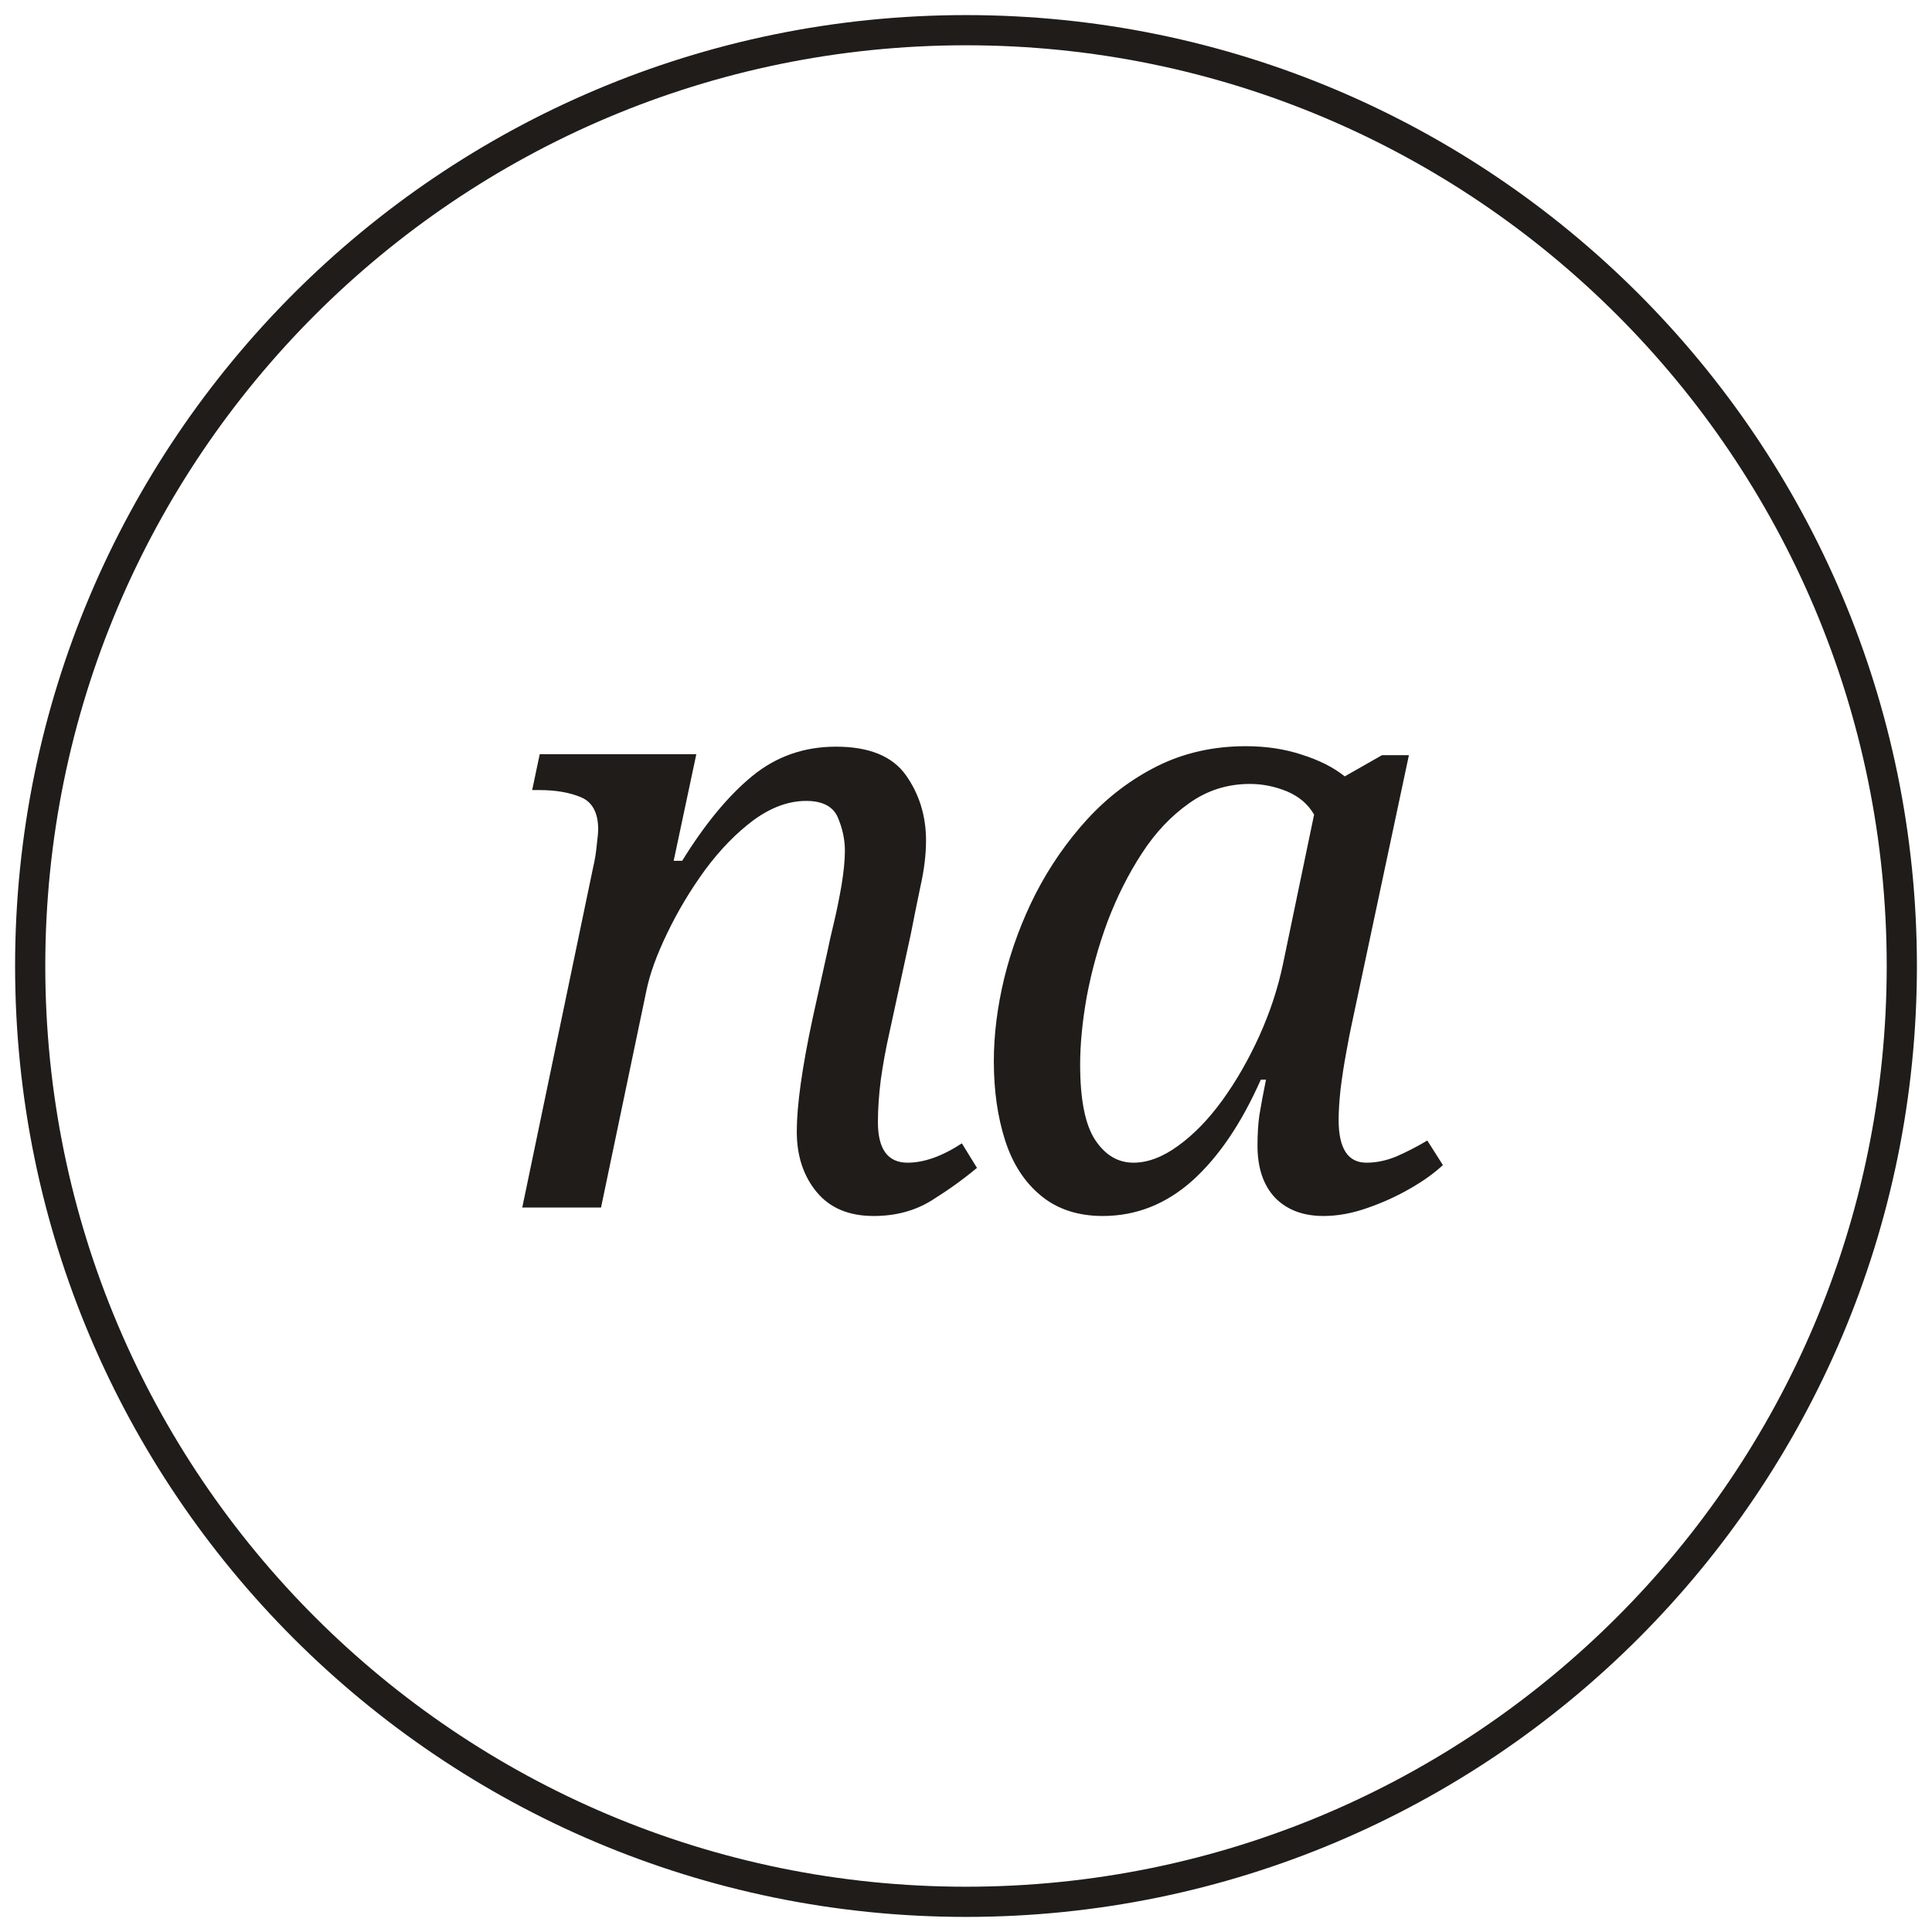
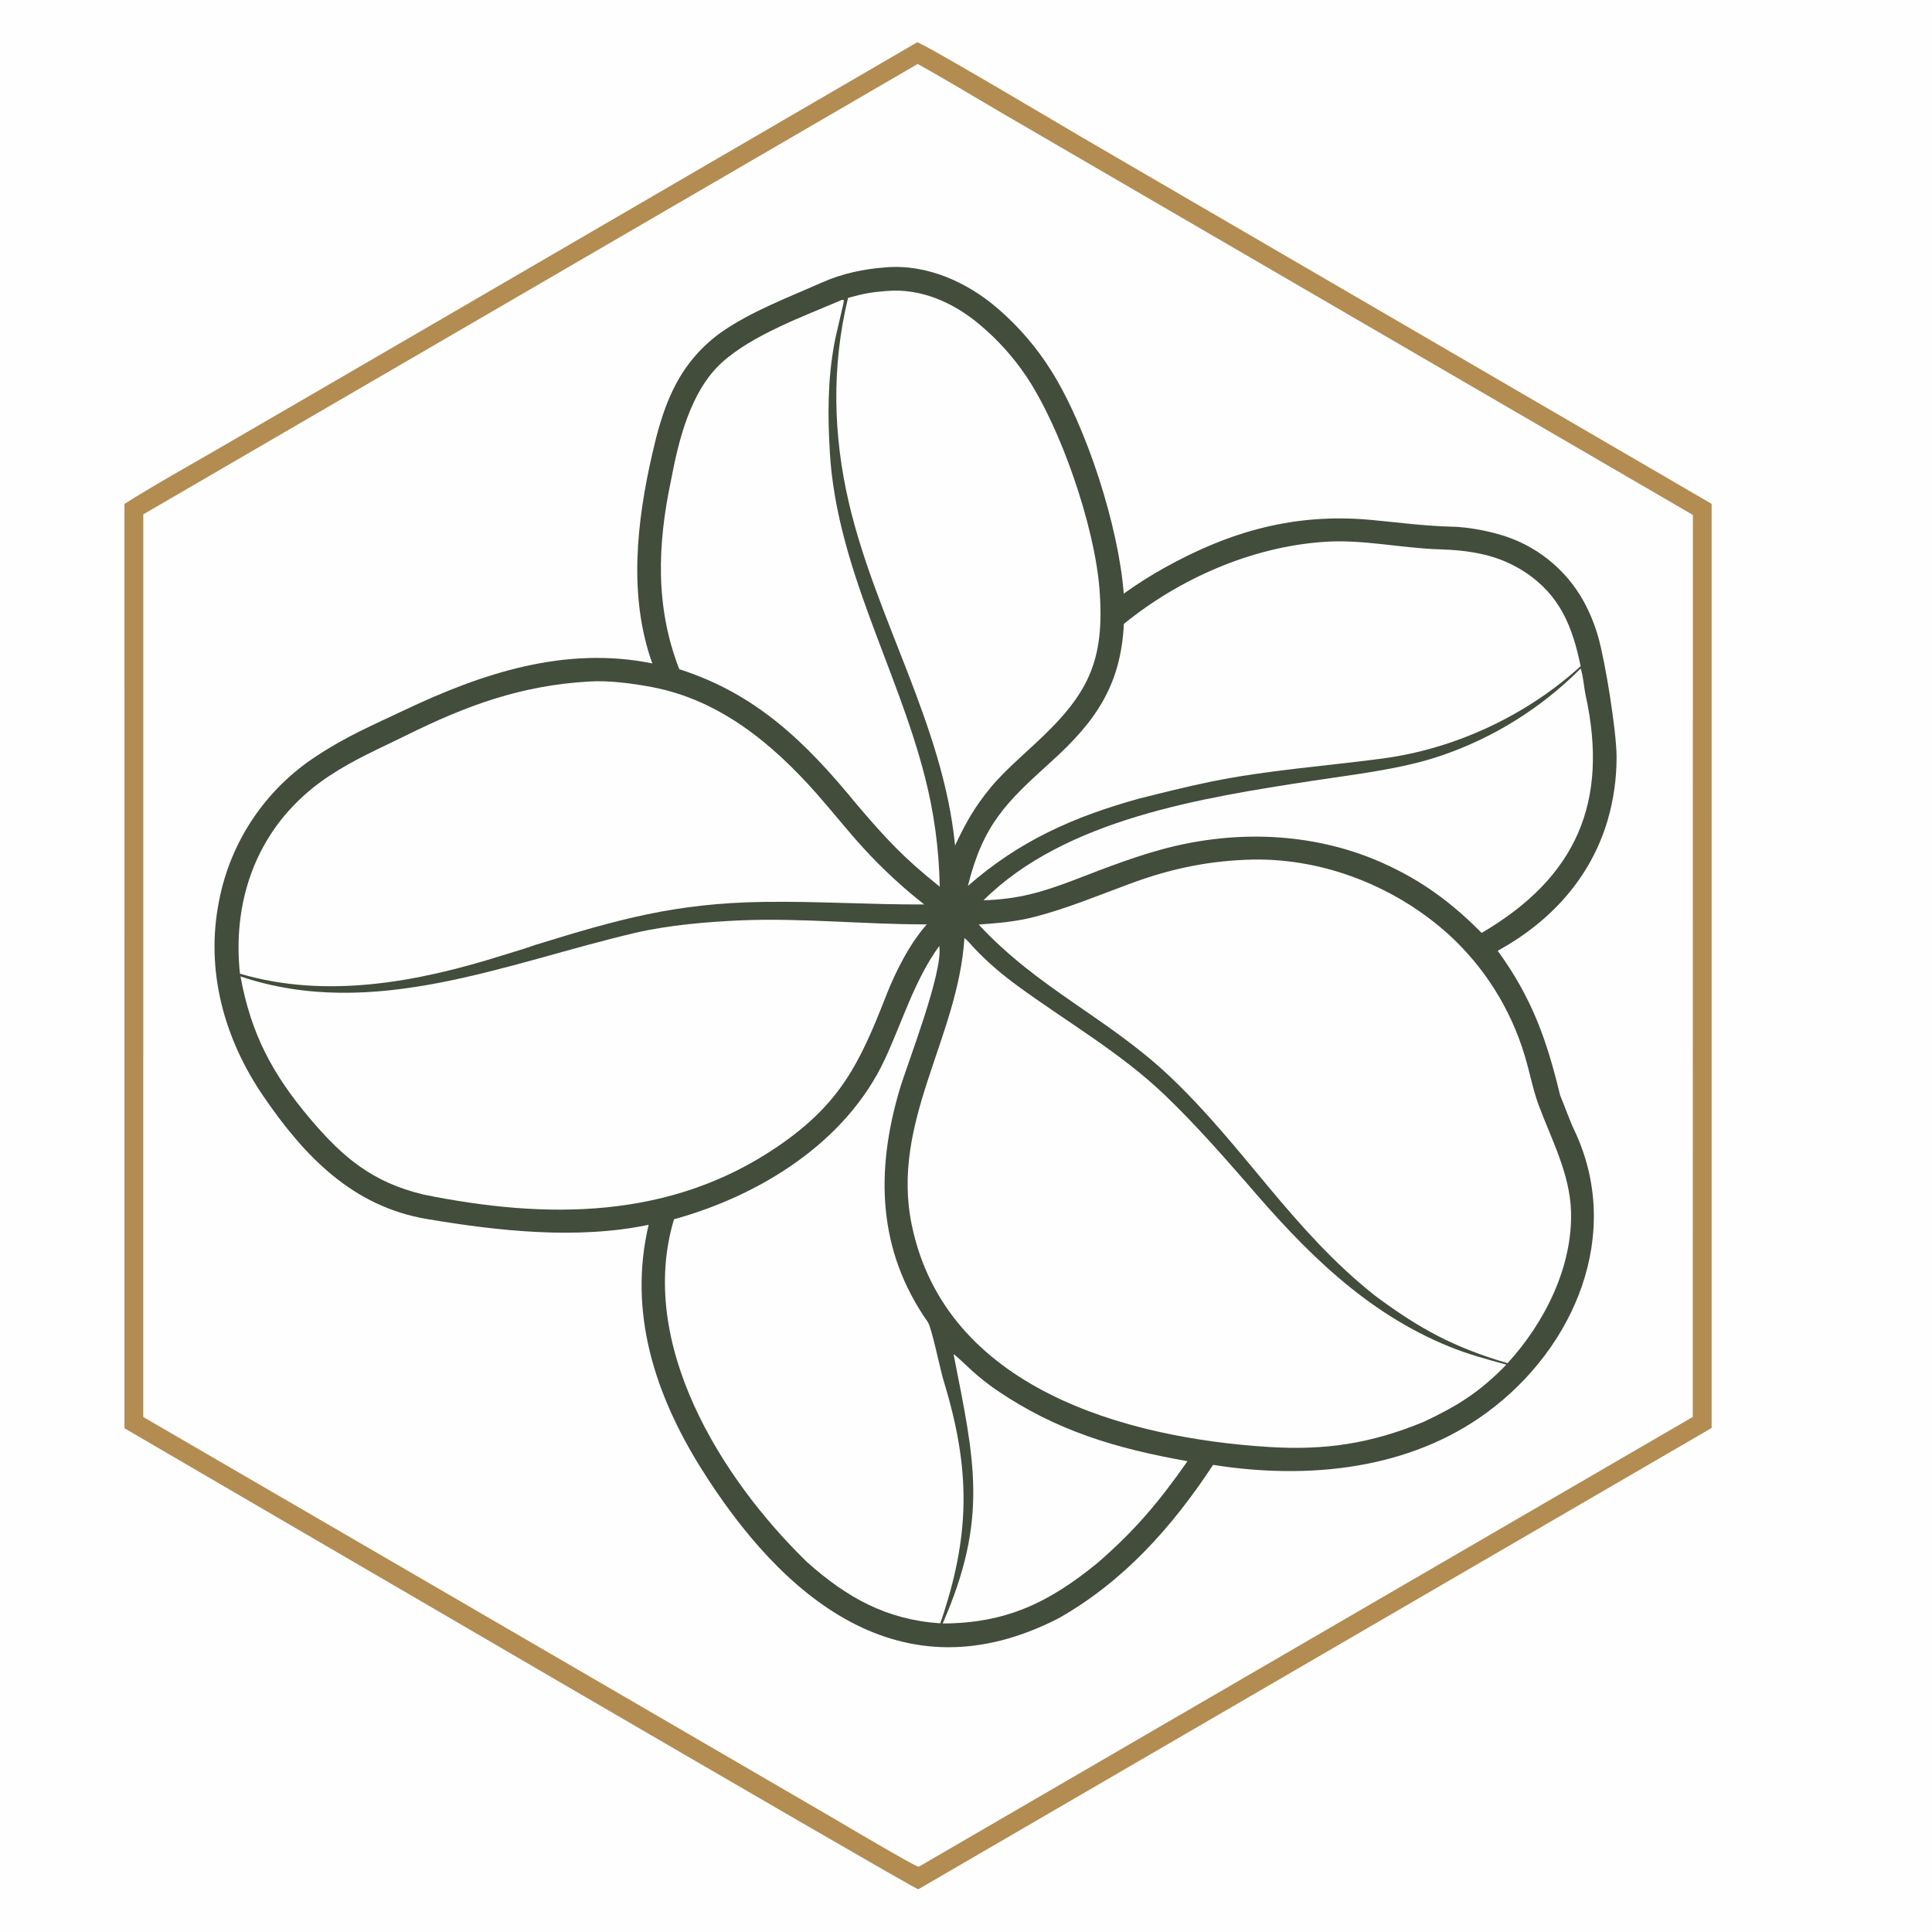
- <svg xmlns="http://www.w3.org/2000/svg" viewBox="0 0 64 64" role="img" aria-label="Monogramme NA">
-   <circle cx="32" cy="32" r="31" fill="none" stroke="#1f1c19" stroke-width="1" />
-   <text x="32" y="40" text-anchor="middle" font-family="Fraunces, Georgia, serif" font-size="28" font-style="italic" font-weight="350" fill="#1f1c19" letter-spacing="-0.04em">na</text>
+ <svg xmlns="http://www.w3.org/2000/svg" width="2048" height="2048" viewBox="0 0 2048 2048">
+   <path fill="#FEFEFE" d="M0 0L2048 0L2048 2048L0 2048L0 0Z" />
+   <path fill="#B38C52" d="M972.242 44.834C979.672 46.197 1133.52 137.76 1147.52 145.899L1814.39 534.095L1814.41 1513.7L973.411 2002.74C968.221 2002.36 211.823 1560.53 131.958 1514.03L131.909 534.196C165.092 513.177 204.362 491.439 238.604 471.519L431.535 359.443L972.242 44.834Z" />
+   <path fill="#FEFEFE" d="M972.756 67.828C1001.08 83.444 1031.47 101.961 1059.65 118.394L1221.37 212.5L1794.53 545.868L1794.39 1502.02L974.386 1978.55L973.792 1978.82C970.48 1979.05 889.546 1930.99 881.073 1926.05L704.726 1823.46L151.879 1502.07L151.895 545.238L972.756 67.828Z" />
+   <path fill="#424D3B" d="M938.68 283.428C982.444 279.698 1025.37 299.061 1057.89 327.225C1079.86 346.178 1098.86 368.307 1114.28 392.879C1151.88 452.419 1185.88 558.588 1191.2 629.262C1204.96 619.399 1219.27 610.32 1234.05 602.067C1304.01 562.978 1373.21 543.642 1453.53 551.144C1482.38 553.838 1510.52 557.666 1539.51 558.308C1554.82 558.648 1574.1 562.147 1588.8 566.386C1627.35 577.104 1659.93 602.965 1679.11 638.084C1685.32 649.574 1690.28 661.699 1693.9 674.248C1701.7 700.904 1713.67 775.952 1713.65 802.718C1713.67 825.299 1710.49 847.769 1704.18 869.451C1686.04 931.068 1643.23 977.363 1587.64 1007.85C1623.92 1057.88 1639.48 1101.8 1653.8 1161.05C1658.73 1172.82 1663.55 1186.95 1668.95 1198.34C1720.57 1307.19 1669.84 1428.45 1576.3 1497.24C1493.69 1557.99 1386.47 1568.71 1285.93 1552.83C1242.76 1618.44 1191.48 1676.06 1122.62 1715.18C954.793 1801.9 828.234 1692.79 742.723 1555.72C694.059 1477.71 665.739 1390.44 687.595 1298.35C611.695 1314.16 528.337 1304.96 452.673 1292.24C373.491 1278.94 322.299 1225.23 279.007 1161.75C237.464 1100.84 217.487 1028.48 232.236 954.891C244.349 891.878 281.589 836.509 335.383 801.529C367.14 780.444 395.24 768.637 428.825 752.696C511.097 713.646 599.2 684.484 691.473 703.248C665.874 631.748 675.018 552.618 691.571 480.457C700.145 443.081 711.124 406.913 736.869 377.365C745.272 367.652 754.845 359.017 765.369 351.656C796.807 329.786 837.208 314.615 872.224 299.077C892.976 289.87 916.061 285.087 938.68 283.428Z" />
+   <path fill="#FEFEFE" d="M1319.73 911.449C1398.15 907.688 1477.38 938.063 1535.53 990.478C1573.48 1025.08 1601.33 1069.33 1616.11 1118.52C1621.39 1135.53 1624.81 1154.62 1630.85 1170.92C1644.44 1207.59 1664.03 1243.8 1665.33 1283.81C1667.25 1342.93 1637.15 1402.43 1598.08 1445.03C1541.21 1428.41 1504.26 1408.2 1457.51 1373.4C1369.66 1303.85 1319.22 1215.83 1239.55 1140.61C1174.08 1078.8 1100.57 1048.22 1037.45 980.064C1058.92 978.412 1077.04 977.106 1098.25 971.522C1132.08 962.613 1165.31 948.78 1198.19 936.65C1239.03 921.58 1276.31 913.387 1319.73 911.449Z" />
+   <path fill="#FEFEFE" d="M1022.31 994.509C1024.94 995.982 1030.37 1002.57 1032.69 1005.03C1046.65 1019.81 1062.18 1033.05 1078.62 1045.05C1131.4 1083.61 1188.38 1116.18 1235.74 1161.75C1266.4 1191.24 1294.53 1223.16 1322.5 1255.19C1383.49 1326.5 1447.41 1391.17 1535.87 1427.29C1556.02 1435.52 1575.7 1440.8 1596.78 1446.57C1568.62 1475.63 1545.43 1490.08 1509.59 1507.03C1453.71 1530.16 1405.23 1537.65 1344.62 1533.84C1192.32 1524.25 1002.31 1471.27 966.524 1298.61C943.887 1189.4 1015.53 1100.69 1022.31 994.509Z" />
+   <path fill="#FEFEFE" d="M786.894 975.558C850.971 973.02 917.399 980.022 982.452 979.882C964.18 1000.47 949.259 1030.01 939.164 1055.87C910.918 1128.2 890.234 1170.54 823.854 1215.69C710.41 1292.86 579.357 1292.82 448.701 1266.23C395.025 1253.32 363.753 1227.26 328.919 1186.12C289.064 1139.06 266.176 1096.48 254.934 1035.05C395.93 1082.62 537.165 1020.69 673.453 988.843C708.776 980.588 750.707 977.068 786.894 975.558Z" />
+   <path fill="#FEFEFE" d="M624.516 722.435C644.927 721.042 671.327 724.534 691.528 728.412C763.342 742.195 818.967 788.489 866.008 841.696C882.894 860.796 898.933 881.287 916.32 900.148C935.83 921.377 957.037 940.982 979.729 958.769C922.801 959.009 867.299 955.235 809.757 956.047C715.612 957.375 654.784 974.644 567.09 1001.77C555.736 1005.86 543.256 1009.38 531.694 1013.02C442.639 1041.05 346 1059.18 254.36 1032.15C247.594 969.1 263.472 906.76 306.527 858.888C318.902 845.229 332.935 833.171 348.301 822.993C374.952 805.165 401.668 793.814 429.903 779.828C494.395 747.883 552.099 726.575 624.516 722.435Z" />
+   <path fill="#FEFEFE" d="M995.654 1002.76C1000.12 1030.36 961.677 1127.83 953.632 1155.02C927.938 1241.87 930.206 1325.57 983.538 1401.45C987.618 1407.26 996.653 1451.75 1000.12 1463.09C1029.27 1558.32 1028.8 1627.3 996.746 1720.79C939.712 1717.02 897.513 1693.42 855.382 1655.76C764.311 1567.2 674.884 1423.98 714.485 1292.47C805.735 1267.3 897.281 1210.68 938.142 1122.53C956.775 1082.33 969.567 1038.72 995.654 1002.76Z" />
+   <path fill="#FEFEFE" d="M1403.13 574.425C1444.02 571.404 1484.91 581.065 1525.64 582.302C1541.43 582.782 1556.68 584.089 1572.13 587.662C1587.78 591.169 1602.67 597.441 1616.11 606.182C1653.75 630.824 1666.96 664.484 1675.54 706.164C1618.18 758.405 1542.64 793.767 1465.74 804.027C1404.93 812.14 1343.64 816.289 1283.35 828.646C1257.79 833.885 1232.56 840.253 1207.25 846.592C1138.01 865.842 1080.72 891.168 1025.97 939.157C1042.24 874.097 1066.02 851.019 1114.35 807.359C1161.44 764.828 1188.2 726.317 1191.35 661.377C1250.49 613.231 1326.72 579.757 1403.13 574.425Z" />
+   <path fill="#FEFEFE" d="M939.93 308.433C976.832 305.327 1011.56 321.172 1039.17 344.651C1057.82 360.336 1074.19 378.549 1087.81 398.761C1124.45 453.432 1160.06 556.965 1165.43 623.615C1171.76 702.274 1152.74 737.227 1096.27 789.288C1081.18 803.204 1064.55 817.912 1051.21 833.439C1033.25 855.259 1024.26 871.099 1012.4 896.305C1000.05 769.358 928.868 656.514 900.019 533.719C883.011 461.325 881.434 388.118 898.977 315.78C914.642 311.382 923.71 309.686 939.93 308.433Z" />
+   <path fill="#FEFEFE" d="M892.587 317.838L894.611 318.085C894.333 322.388 886.002 354.811 884.454 364.077C877.275 402.714 877.342 440.711 879.687 479.771C886.976 601.226 950.505 707.154 980.153 822.414C990.11 860.808 995.476 900.248 996.138 939.906C957.886 909.339 939.204 889.168 907.708 852.134C854.513 787.245 802.092 735.638 720.069 709.404C694.345 643.321 696.93 576.977 711.376 508.813C719.358 466.545 731.959 414.521 765.245 384.302C797.77 354.773 852.3 335.134 892.587 317.838Z" />
+   <path fill="#FEFEFE" d="M1675.56 708.658C1678.23 715.804 1679.16 729.378 1680.88 737.23C1705.56 849.843 1671.36 929.954 1570.6 988.915C1538.84 956.844 1507.2 933.384 1465.62 914.778C1396.39 883.8 1317.96 879.717 1244.61 897.062C1208.69 905.555 1172.84 919.642 1138.35 932.958C1103.88 946.016 1079.67 953.104 1042.55 954.372C1129.28 868.039 1275.33 845.559 1390.53 827.782C1434.9 820.936 1483.96 815.712 1526.56 801.401C1582.74 782.439 1633.74 750.691 1675.56 708.658Z" />
+   <path fill="#FEFEFE" d="M1010.81 1435.45C1013.99 1437.35 1026.19 1449.22 1029.77 1452.47C1037.98 1459.91 1046.66 1466.81 1055.76 1473.12C1119.82 1516.92 1183.04 1535.44 1258.79 1548.94C1228.5 1592.16 1203.34 1622.17 1163.37 1656.81C1112.08 1698.74 1066.6 1720.74 999.292 1720.96C1048.19 1609.06 1032.96 1548.38 1010.81 1435.45Z" />
</svg>
